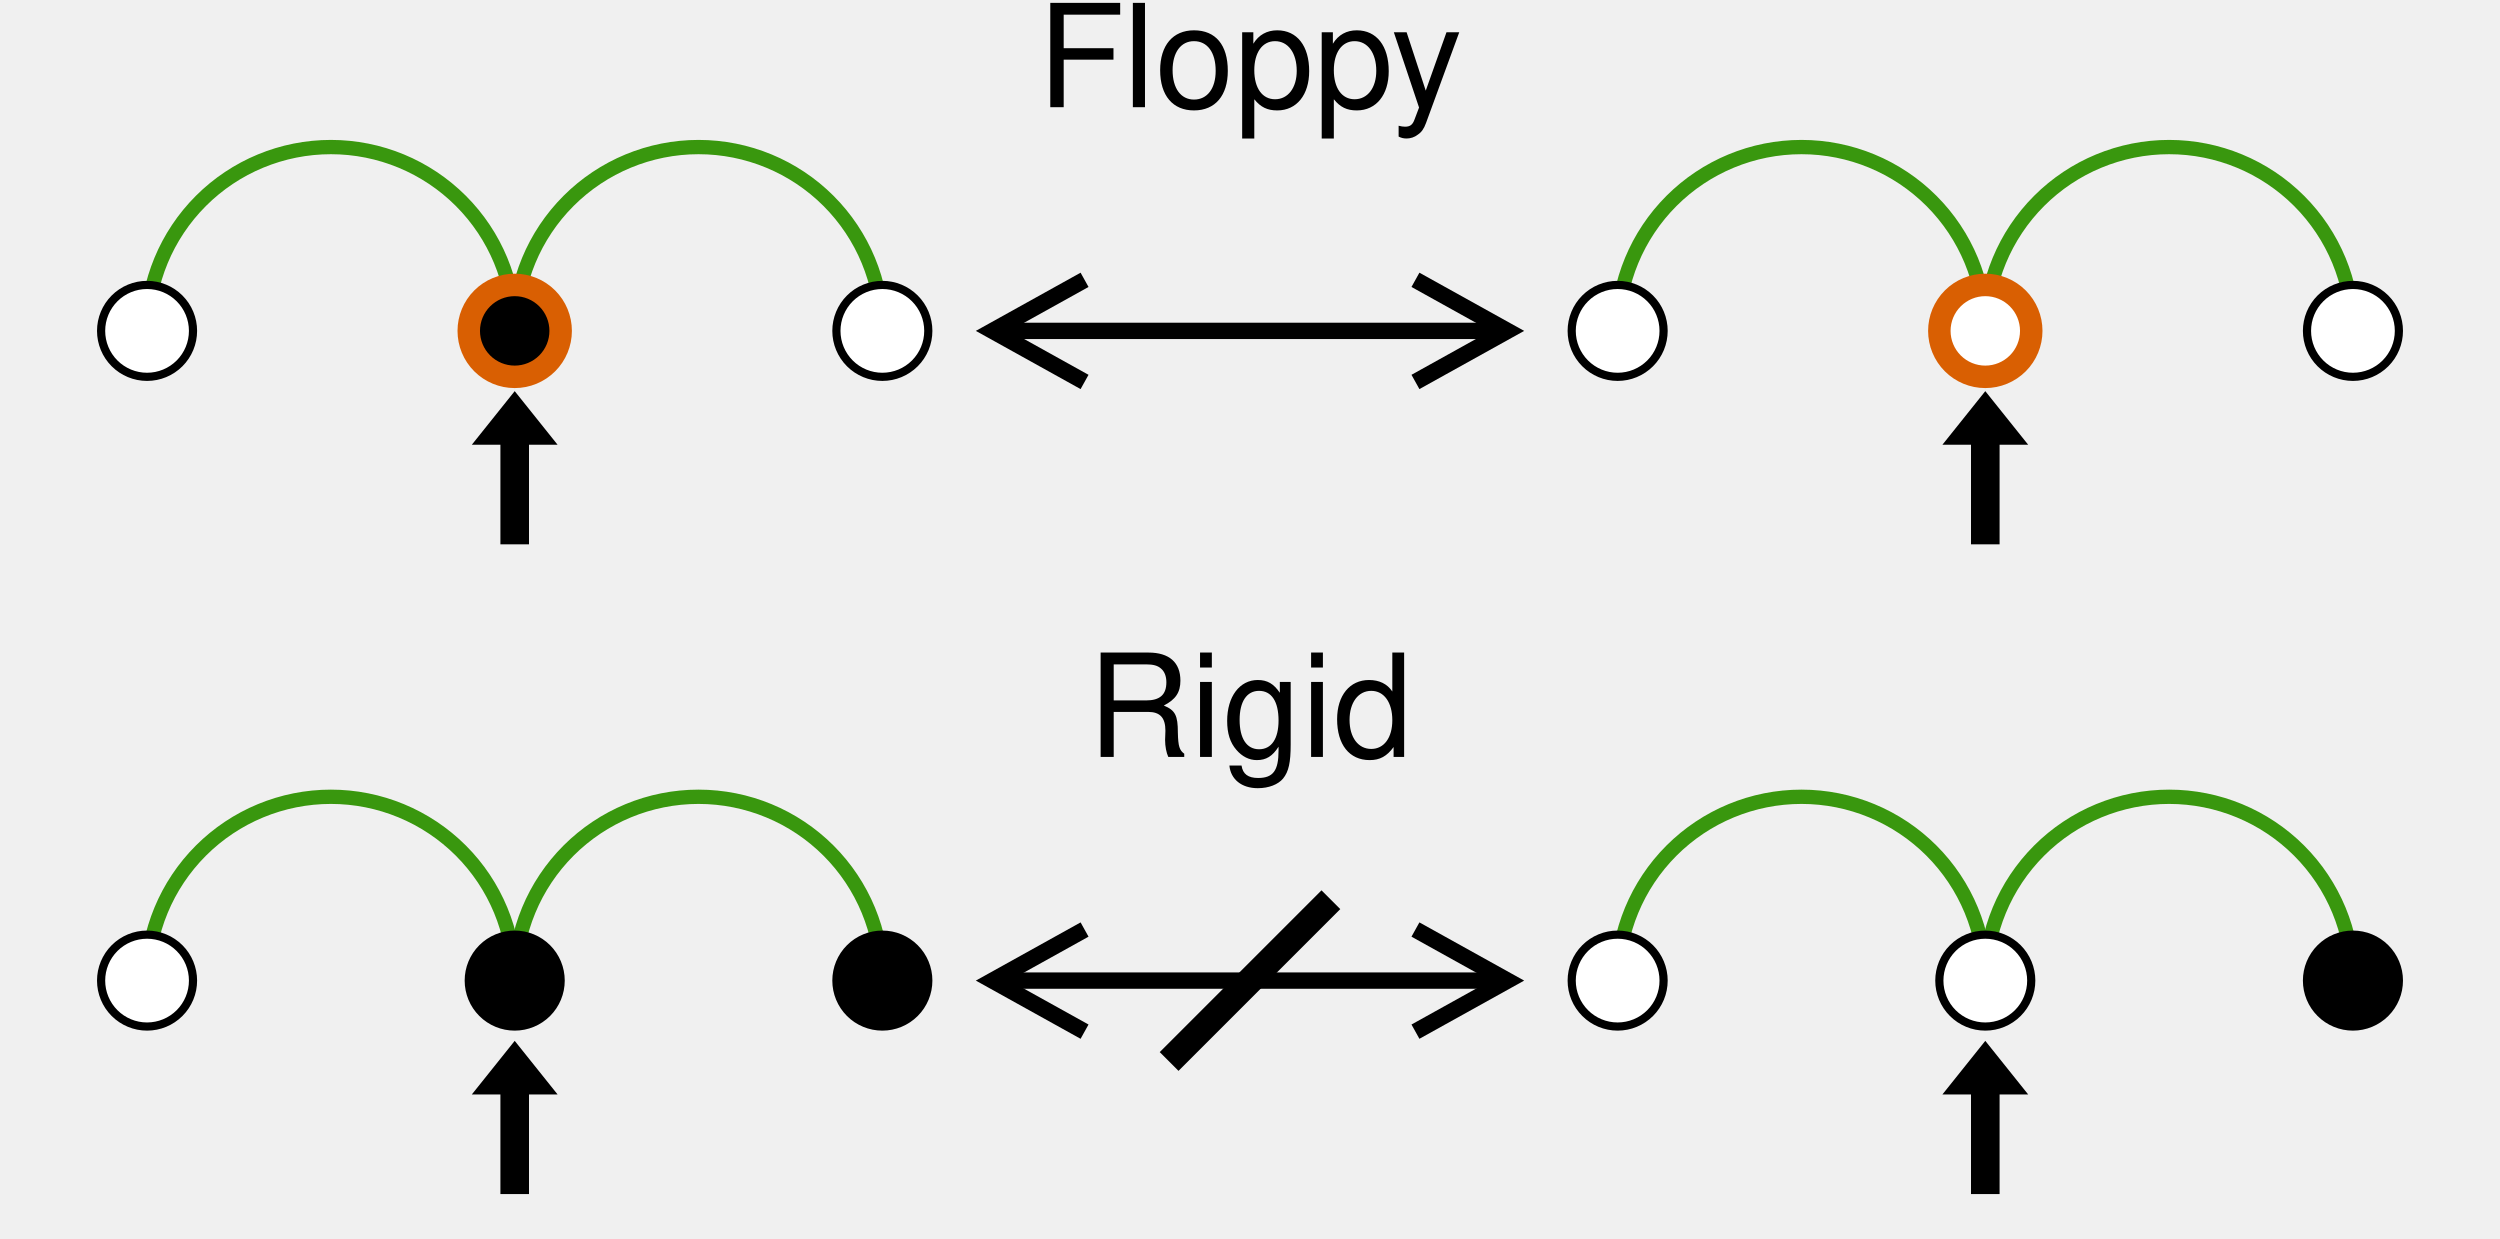
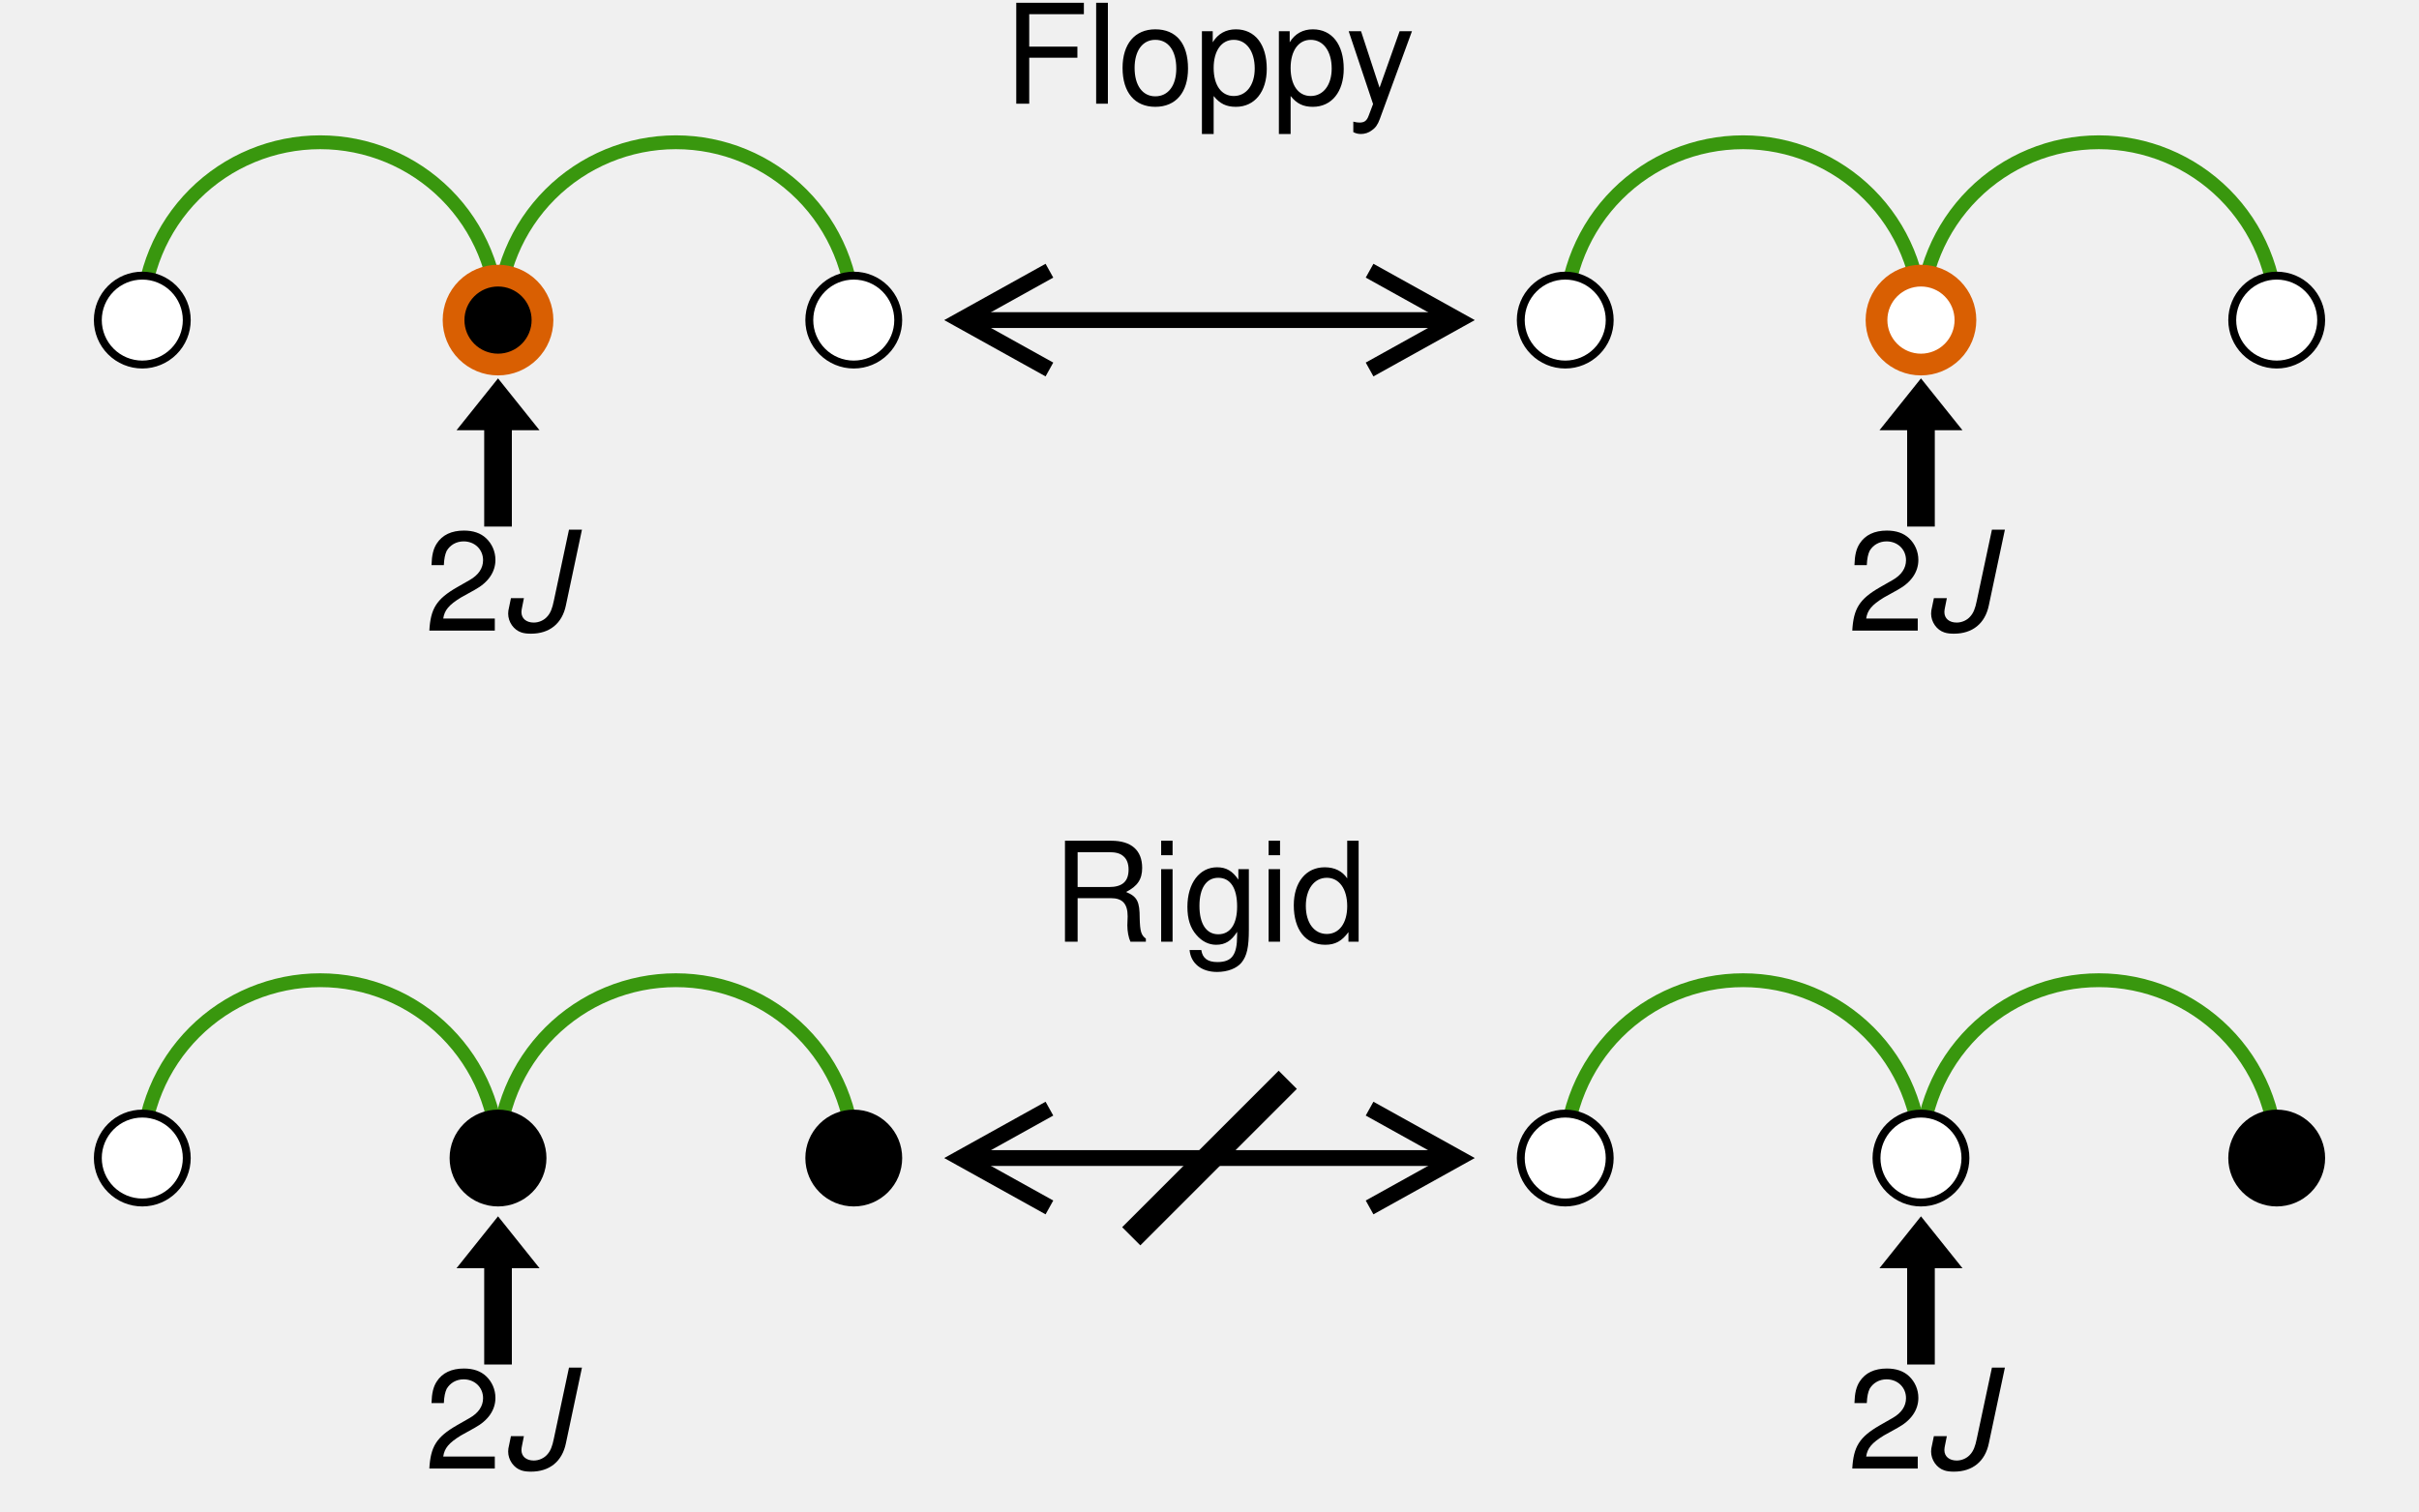
- <svg xmlns="http://www.w3.org/2000/svg" xmlns:xlink="http://www.w3.org/1999/xlink" width="122.4pt" height="60.62pt" viewBox="0 0 122.4 60.62" version="1.1">
+ <svg xmlns="http://www.w3.org/2000/svg" xmlns:xlink="http://www.w3.org/1999/xlink" width="122.4pt" height="76.499pt" viewBox="0 0 122.4 76.499" version="1.1">
  <defs>
    <style type="text/css">*{stroke-linejoin: round; stroke-linecap: butt}</style>
  </defs>
  <g id="figure_1">
    <g id="patch_1">
-       <path d="M 0 60.62  L 122.4 60.62  L 122.4 0  L 0 0  L 0 60.62  z " style="fill: none" />
+       <path d="M 0 76.499  L 122.4 76.499  L 122.4 0  L 0 0  L 0 76.499  z " style="fill: none" />
    </g>
    <g id="axes_1">
      <g id="patch_2">
-         <path d="M 25.2 16.2  C 25.2 13.814 24.251 11.523 22.564 9.836  C 20.877 8.149 18.586 7.2 16.2 7.2  C 13.814 7.2 11.523 8.149 9.836 9.836  C 8.149 11.523 7.2 13.814 7.2 16.2  " clip-path="url(#p052e24263b)" style="fill: none; stroke: #39970e; stroke-width: 0.7; stroke-linejoin: miter" />
+         <path d="M 25.2 16.2  C 25.2 13.814 24.251 11.523 22.564 9.836  C 20.877 8.149 18.586 7.2 16.2 7.2  C 13.814 7.2 11.523 8.149 9.836 9.836  C 8.149 11.523 7.2 13.814 7.2 16.2  " clip-path="url(#p61d88753b9)" style="fill: none; stroke: #39970e; stroke-width: 0.7; stroke-linejoin: miter" />
      </g>
      <g id="patch_3">
-         <path d="M 43.2 16.2  C 43.2 13.814 42.251 11.523 40.564 9.836  C 38.877 8.149 36.586 7.2 34.2 7.2  C 31.814 7.2 29.523 8.149 27.836 9.836  C 26.149 11.523 25.2 13.814 25.2 16.2  " clip-path="url(#p052e24263b)" style="fill: none; stroke: #39970e; stroke-width: 0.7; stroke-linejoin: miter" />
+         <path d="M 43.2 16.2  C 43.2 13.814 42.251 11.523 40.564 9.836  C 38.877 8.149 36.586 7.2 34.2 7.2  C 31.814 7.2 29.523 8.149 27.836 9.836  C 26.149 11.523 25.2 13.814 25.2 16.2  " clip-path="url(#p61d88753b9)" style="fill: none; stroke: #39970e; stroke-width: 0.7; stroke-linejoin: miter" />
      </g>
      <g id="patch_4">
-         <path d="M 97.2 16.2  C 97.2 13.814 96.251 11.523 94.564 9.836  C 92.877 8.149 90.586 7.2 88.2 7.2  C 85.814 7.2 83.523 8.149 81.836 9.836  C 80.149 11.523 79.2 13.814 79.2 16.2  " clip-path="url(#p052e24263b)" style="fill: none; stroke: #39970e; stroke-width: 0.7; stroke-linejoin: miter" />
+         <path d="M 97.2 16.2  C 97.2 13.814 96.251 11.523 94.564 9.836  C 92.877 8.149 90.586 7.2 88.2 7.2  C 85.814 7.2 83.523 8.149 81.836 9.836  C 80.149 11.523 79.2 13.814 79.2 16.2  " clip-path="url(#p61d88753b9)" style="fill: none; stroke: #39970e; stroke-width: 0.7; stroke-linejoin: miter" />
      </g>
      <g id="patch_5">
-         <path d="M 115.2 16.2  C 115.2 13.814 114.251 11.523 112.564 9.836  C 110.877 8.149 108.586 7.2 106.2 7.2  C 103.814 7.2 101.523 8.149 99.836 9.836  C 98.149 11.523 97.2 13.814 97.2 16.2  " clip-path="url(#p052e24263b)" style="fill: none; stroke: #39970e; stroke-width: 0.7; stroke-linejoin: miter" />
+         <path d="M 115.2 16.2  C 115.2 13.814 114.251 11.523 112.564 9.836  C 110.877 8.149 108.586 7.2 106.2 7.2  C 103.814 7.2 101.523 8.149 99.836 9.836  C 98.149 11.523 97.2 13.814 97.2 16.2  " clip-path="url(#p61d88753b9)" style="fill: none; stroke: #39970e; stroke-width: 0.7; stroke-linejoin: miter" />
      </g>
      <g id="patch_6">
        <path d="M 25.2 19.15  L 27.3 21.775  L 25.9 21.775  L 25.9 26.65  L 24.5 26.65  L 24.5 21.775  L 23.1 21.775  z " />
      </g>
+       <g id="text_1">
+         <g transform="translate(21.49 32.9)">
+           <text>
+             <tspan x="0" y="-0.984" style="font-size: 7px; font-family: 'Helvetica'">2</tspan>
+             <tspan x="3.893" y="-0.984" style="font-style: oblique; font-size: 7px; font-family: 'Helvetica'">J</tspan>
+           </text>
+         </g>
+       </g>
      <g id="patch_7">
        <path d="M 97.2 19.15  L 99.3 21.775  L 97.9 21.775  L 97.9 26.65  L 96.5 26.65  L 96.5 21.775  L 95.1 21.775  z " />
      </g>
-       <g id="text_1">
+       <g id="text_2">
+         <g transform="translate(93.49 32.9)">
+           <text>
+             <tspan x="0" y="-0.984" style="font-size: 7px; font-family: 'Helvetica'">2</tspan>
+             <tspan x="3.893" y="-0.984" style="font-style: oblique; font-size: 7px; font-family: 'Helvetica'">J</tspan>
+           </text>
+         </g>
+       </g>
+       <g id="text_3">
        <text style="font-size: 7px; font-family: 'Helvetica', 'Arial', sans-serif; text-anchor: middle" x="61.2" y="5.25" transform="rotate(-0 61.2 5.25)">Floppy</text>
      </g>
      <g id="PathCollection_1">
        <defs>
-           <path id="m7fb2de1fd0" d="M 0 2.25  C 0.597 2.25 1.169 2.013 1.591 1.591  C 2.013 1.169 2.25 0.597 2.25 0  C 2.25 -0.597 2.013 -1.169 1.591 -1.591  C 1.169 -2.013 0.597 -2.25 0 -2.25  C -0.597 -2.25 -1.169 -2.013 -1.591 -1.591  C -2.013 -1.169 -2.25 -0.597 -2.25 0  C -2.25 0.597 -2.013 1.169 -1.591 1.591  C -1.169 2.013 -0.597 2.25 0 2.25  z " style="stroke: #000000; stroke-width: 0.4" />
+           <path id="ma93aa2fd22" d="M 0 2.25  C 0.597 2.25 1.169 2.013 1.591 1.591  C 2.013 1.169 2.25 0.597 2.25 0  C 2.25 -0.597 2.013 -1.169 1.591 -1.591  C 1.169 -2.013 0.597 -2.25 0 -2.25  C -0.597 -2.25 -1.169 -2.013 -1.591 -1.591  C -2.013 -1.169 -2.25 -0.597 -2.25 0  C -2.25 0.597 -2.013 1.169 -1.591 1.591  C -1.169 2.013 -0.597 2.25 0 2.25  z " style="stroke: #000000; stroke-width: 0.4" />
        </defs>
-         <g clip-path="url(#p052e24263b)">
-           <use xlink:href="#m7fb2de1fd0" x="7.2" y="16.2" style="fill: #ffffff; stroke: #000000; stroke-width: 0.4" />
+         <g clip-path="url(#p61d88753b9)">
+           <use xlink:href="#ma93aa2fd22" x="7.2" y="16.2" style="fill: #ffffff; stroke: #000000; stroke-width: 0.4" />
        </g>
      </g>
      <g id="PathCollection_2">
-         <g clip-path="url(#p052e24263b)">
-           <use xlink:href="#m7fb2de1fd0" x="43.2" y="16.2" style="fill: #ffffff; stroke: #000000; stroke-width: 0.4" />
+         <g clip-path="url(#p61d88753b9)">
+           <use xlink:href="#ma93aa2fd22" x="43.2" y="16.2" style="fill: #ffffff; stroke: #000000; stroke-width: 0.4" />
        </g>
      </g>
      <g id="PathCollection_3">
        <defs>
-           <path id="m835a043ef0" d="M 0 2.25  C 0.597 2.25 1.169 2.013 1.591 1.591  C 2.013 1.169 2.25 0.597 2.25 0  C 2.25 -0.597 2.013 -1.169 1.591 -1.591  C 1.169 -2.013 0.597 -2.25 0 -2.25  C -0.597 -2.25 -1.169 -2.013 -1.591 -1.591  C -2.013 -1.169 -2.25 -0.597 -2.25 0  C -2.25 0.597 -2.013 1.169 -1.591 1.591  C -1.169 2.013 -0.597 2.25 0 2.25  z " style="stroke: #d95f02; stroke-width: 1.1" />
+           <path id="m2b19808bfc" d="M 0 2.25  C 0.597 2.25 1.169 2.013 1.591 1.591  C 2.013 1.169 2.25 0.597 2.25 0  C 2.25 -0.597 2.013 -1.169 1.591 -1.591  C 1.169 -2.013 0.597 -2.25 0 -2.25  C -0.597 -2.25 -1.169 -2.013 -1.591 -1.591  C -2.013 -1.169 -2.25 -0.597 -2.25 0  C -2.25 0.597 -2.013 1.169 -1.591 1.591  C -1.169 2.013 -0.597 2.25 0 2.25  z " style="stroke: #d95f02; stroke-width: 1.1" />
        </defs>
-         <g clip-path="url(#p052e24263b)">
-           <use xlink:href="#m835a043ef0" x="25.2" y="16.2" style="stroke: #d95f02; stroke-width: 1.1" />
+         <g clip-path="url(#p61d88753b9)">
+           <use xlink:href="#m2b19808bfc" x="25.2" y="16.2" style="stroke: #d95f02; stroke-width: 1.1" />
        </g>
      </g>
      <g id="PathCollection_4">
-         <g clip-path="url(#p052e24263b)">
-           <use xlink:href="#m7fb2de1fd0" x="79.2" y="16.2" style="fill: #ffffff; stroke: #000000; stroke-width: 0.4" />
+         <g clip-path="url(#p61d88753b9)">
+           <use xlink:href="#ma93aa2fd22" x="79.2" y="16.2" style="fill: #ffffff; stroke: #000000; stroke-width: 0.4" />
        </g>
      </g>
      <g id="PathCollection_5">
-         <g clip-path="url(#p052e24263b)">
-           <use xlink:href="#m7fb2de1fd0" x="115.2" y="16.2" style="fill: #ffffff; stroke: #000000; stroke-width: 0.4" />
+         <g clip-path="url(#p61d88753b9)">
+           <use xlink:href="#ma93aa2fd22" x="115.2" y="16.2" style="fill: #ffffff; stroke: #000000; stroke-width: 0.4" />
        </g>
      </g>
      <g id="PathCollection_6">
        <defs>
-           <path id="mf0bc715dd9" d="M 0 2.25  C 0.597 2.25 1.169 2.013 1.591 1.591  C 2.013 1.169 2.25 0.597 2.25 0  C 2.25 -0.597 2.013 -1.169 1.591 -1.591  C 1.169 -2.013 0.597 -2.25 0 -2.25  C -0.597 -2.25 -1.169 -2.013 -1.591 -1.591  C -2.013 -1.169 -2.25 -0.597 -2.25 0  C -2.25 0.597 -2.013 1.169 -1.591 1.591  C -1.169 2.013 -0.597 2.25 0 2.25  z " style="stroke: #d95f02; stroke-width: 1.1" />
+           <path id="mbfd2499562" d="M 0 2.25  C 0.597 2.25 1.169 2.013 1.591 1.591  C 2.013 1.169 2.25 0.597 2.25 0  C 2.25 -0.597 2.013 -1.169 1.591 -1.591  C 1.169 -2.013 0.597 -2.25 0 -2.25  C -0.597 -2.25 -1.169 -2.013 -1.591 -1.591  C -2.013 -1.169 -2.25 -0.597 -2.25 0  C -2.25 0.597 -2.013 1.169 -1.591 1.591  C -1.169 2.013 -0.597 2.25 0 2.25  z " style="stroke: #d95f02; stroke-width: 1.1" />
        </defs>
-         <g clip-path="url(#p052e24263b)">
-           <use xlink:href="#mf0bc715dd9" x="97.2" y="16.2" style="fill: #ffffff; stroke: #d95f02; stroke-width: 1.1" />
+         <g clip-path="url(#p61d88753b9)">
+           <use xlink:href="#mbfd2499562" x="97.2" y="16.2" style="fill: #ffffff; stroke: #d95f02; stroke-width: 1.1" />
        </g>
      </g>
      <g id="line2d_1">
-         <path d="M 48.6 16.2  L 73.8 16.2  " clip-path="url(#p052e24263b)" style="fill: none; stroke: #000000; stroke-width: 0.8; stroke-linejoin: miter" />
+         <path d="M 48.6 16.2  L 73.8 16.2  " clip-path="url(#p61d88753b9)" style="fill: none; stroke: #000000; stroke-width: 0.8; stroke-linejoin: miter" />
      </g>
      <g id="line2d_2">
-         <path d="M 69.3 13.7  L 73.8 16.2  L 69.3 18.7  " clip-path="url(#p052e24263b)" style="fill: none; stroke: #000000; stroke-width: 0.8; stroke-linejoin: miter" />
+         <path d="M 69.3 13.7  L 73.8 16.2  L 69.3 18.7  " clip-path="url(#p61d88753b9)" style="fill: none; stroke: #000000; stroke-width: 0.8; stroke-linejoin: miter" />
      </g>
      <g id="line2d_3">
-         <path d="M 53.1 13.7  L 48.6 16.2  L 53.1 18.7  " clip-path="url(#p052e24263b)" style="fill: none; stroke: #000000; stroke-width: 0.8; stroke-linejoin: miter" />
+         <path d="M 53.1 13.7  L 48.6 16.2  L 53.1 18.7  " clip-path="url(#p61d88753b9)" style="fill: none; stroke: #000000; stroke-width: 0.8; stroke-linejoin: miter" />
      </g>
    </g>
    <g id="axes_2">
      <g id="patch_8">
-         <path d="M 25.2 48.01  C 25.2 45.624 24.251 43.333 22.564 41.646  C 20.877 39.959 18.586 39.01 16.2 39.01  C 13.814 39.01 11.523 39.959 9.836 41.646  C 8.149 43.333 7.2 45.624 7.2 48.01  " clip-path="url(#pc78299685e)" style="fill: none; stroke: #39970e; stroke-width: 0.7; stroke-linejoin: miter" />
+         <path d="M 25.2 58.61  C 25.2 56.224 24.251 53.933 22.564 52.246  C 20.877 50.559 18.586 49.61 16.2 49.61  C 13.814 49.61 11.523 50.559 9.836 52.246  C 8.149 53.933 7.2 56.224 7.2 58.61  " clip-path="url(#p3a5f69dccd)" style="fill: none; stroke: #39970e; stroke-width: 0.7; stroke-linejoin: miter" />
      </g>
      <g id="patch_9">
-         <path d="M 43.2 48.01  C 43.2 45.624 42.251 43.333 40.564 41.646  C 38.877 39.959 36.586 39.01 34.2 39.01  C 31.814 39.01 29.523 39.959 27.836 41.646  C 26.149 43.333 25.2 45.624 25.2 48.01  " clip-path="url(#pc78299685e)" style="fill: none; stroke: #39970e; stroke-width: 0.7; stroke-linejoin: miter" />
+         <path d="M 43.2 58.61  C 43.2 56.224 42.251 53.933 40.564 52.246  C 38.877 50.559 36.586 49.61 34.2 49.61  C 31.814 49.61 29.523 50.559 27.836 52.246  C 26.149 53.933 25.2 56.224 25.2 58.61  " clip-path="url(#p3a5f69dccd)" style="fill: none; stroke: #39970e; stroke-width: 0.7; stroke-linejoin: miter" />
      </g>
      <g id="patch_10">
-         <path d="M 97.2 48.01  C 97.2 45.624 96.251 43.333 94.564 41.646  C 92.877 39.959 90.586 39.01 88.2 39.01  C 85.814 39.01 83.523 39.959 81.836 41.646  C 80.149 43.333 79.2 45.624 79.2 48.01  " clip-path="url(#pc78299685e)" style="fill: none; stroke: #39970e; stroke-width: 0.7; stroke-linejoin: miter" />
+         <path d="M 97.2 58.61  C 97.2 56.224 96.251 53.933 94.564 52.246  C 92.877 50.559 90.586 49.61 88.2 49.61  C 85.814 49.61 83.523 50.559 81.836 52.246  C 80.149 53.933 79.2 56.224 79.2 58.61  " clip-path="url(#p3a5f69dccd)" style="fill: none; stroke: #39970e; stroke-width: 0.7; stroke-linejoin: miter" />
      </g>
      <g id="patch_11">
-         <path d="M 115.2 48.01  C 115.2 45.624 114.251 43.333 112.564 41.646  C 110.877 39.959 108.586 39.01 106.2 39.01  C 103.814 39.01 101.523 39.959 99.836 41.646  C 98.149 43.333 97.2 45.624 97.2 48.01  " clip-path="url(#pc78299685e)" style="fill: none; stroke: #39970e; stroke-width: 0.7; stroke-linejoin: miter" />
+         <path d="M 115.2 58.61  C 115.2 56.224 114.251 53.933 112.564 52.246  C 110.877 50.559 108.586 49.61 106.2 49.61  C 103.814 49.61 101.523 50.559 99.836 52.246  C 98.149 53.933 97.2 56.224 97.2 58.61  " clip-path="url(#p3a5f69dccd)" style="fill: none; stroke: #39970e; stroke-width: 0.7; stroke-linejoin: miter" />
      </g>
      <g id="patch_12">
-         <path d="M 25.2 50.96  L 27.3 53.585  L 25.9 53.585  L 25.9 58.46  L 24.5 58.46  L 24.5 53.585  L 23.1 53.585  z " />
+         <path d="M 25.2 61.56  L 27.3 64.185  L 25.9 64.185  L 25.9 69.06  L 24.5 69.06  L 24.5 64.185  L 23.1 64.185  z " />
+       </g>
+       <g id="text_4">
+         <g transform="translate(21.49 75.31)">
+           <text>
+             <tspan x="0" y="-0.984" style="font-size: 7px; font-family: 'Helvetica'">2</tspan>
+             <tspan x="3.893" y="-0.984" style="font-style: oblique; font-size: 7px; font-family: 'Helvetica'">J</tspan>
+           </text>
+         </g>
      </g>
      <g id="patch_13">
-         <path d="M 97.2 50.96  L 99.3 53.585  L 97.9 53.585  L 97.9 58.46  L 96.5 58.46  L 96.5 53.585  L 95.1 53.585  z " />
+         <path d="M 97.2 61.56  L 99.3 64.185  L 97.9 64.185  L 97.9 69.06  L 96.5 69.06  L 96.5 64.185  L 95.1 64.185  z " />
      </g>
-       <g id="text_2">
-         <text style="font-size: 7px; font-family: 'Helvetica', 'Arial', sans-serif; text-anchor: middle" x="61.2" y="37.06" transform="rotate(-0 61.2 37.06)">Rigid</text>
+       <g id="text_5">
+         <g transform="translate(93.49 75.31)">
+           <text>
+             <tspan x="0" y="-0.984" style="font-size: 7px; font-family: 'Helvetica'">2</tspan>
+             <tspan x="3.893" y="-0.984" style="font-style: oblique; font-size: 7px; font-family: 'Helvetica'">J</tspan>
+           </text>
+         </g>
+       </g>
+       <g id="text_6">
+         <text style="font-size: 7px; font-family: 'Helvetica', 'Arial', sans-serif; text-anchor: middle" x="61.2" y="47.66" transform="rotate(-0 61.2 47.66)">Rigid</text>
      </g>
      <g id="PathCollection_7">
-         <g clip-path="url(#pc78299685e)">
-           <use xlink:href="#m7fb2de1fd0" x="7.2" y="48.01" style="fill: #ffffff; stroke: #000000; stroke-width: 0.4" />
+         <g clip-path="url(#p3a5f69dccd)">
+           <use xlink:href="#ma93aa2fd22" x="7.2" y="58.61" style="fill: #ffffff; stroke: #000000; stroke-width: 0.4" />
        </g>
      </g>
      <g id="PathCollection_8">
        <defs>
-           <path id="m42f62fa16e" d="M 0 2.25  C 0.597 2.25 1.169 2.013 1.591 1.591  C 2.013 1.169 2.25 0.597 2.25 0  C 2.25 -0.597 2.013 -1.169 1.591 -1.591  C 1.169 -2.013 0.597 -2.25 0 -2.25  C -0.597 -2.25 -1.169 -2.013 -1.591 -1.591  C -2.013 -1.169 -2.25 -0.597 -2.25 0  C -2.25 0.597 -2.013 1.169 -1.591 1.591  C -1.169 2.013 -0.597 2.25 0 2.25  z " style="stroke: #000000; stroke-width: 0.4" />
+           <path id="m7dc169ce47" d="M 0 2.25  C 0.597 2.25 1.169 2.013 1.591 1.591  C 2.013 1.169 2.25 0.597 2.25 0  C 2.25 -0.597 2.013 -1.169 1.591 -1.591  C 1.169 -2.013 0.597 -2.25 0 -2.25  C -0.597 -2.25 -1.169 -2.013 -1.591 -1.591  C -2.013 -1.169 -2.25 -0.597 -2.25 0  C -2.25 0.597 -2.013 1.169 -1.591 1.591  C -1.169 2.013 -0.597 2.25 0 2.25  z " style="stroke: #000000; stroke-width: 0.4" />
        </defs>
-         <g clip-path="url(#pc78299685e)">
-           <use xlink:href="#m42f62fa16e" x="43.2" y="48.01" style="stroke: #000000; stroke-width: 0.4" />
+         <g clip-path="url(#p3a5f69dccd)">
+           <use xlink:href="#m7dc169ce47" x="43.2" y="58.61" style="stroke: #000000; stroke-width: 0.4" />
        </g>
      </g>
      <g id="PathCollection_9">
-         <g clip-path="url(#pc78299685e)">
-           <use xlink:href="#m42f62fa16e" x="25.2" y="48.01" style="stroke: #000000; stroke-width: 0.4" />
+         <g clip-path="url(#p3a5f69dccd)">
+           <use xlink:href="#m7dc169ce47" x="25.2" y="58.61" style="stroke: #000000; stroke-width: 0.4" />
        </g>
      </g>
      <g id="PathCollection_10">
-         <g clip-path="url(#pc78299685e)">
-           <use xlink:href="#m7fb2de1fd0" x="79.2" y="48.01" style="fill: #ffffff; stroke: #000000; stroke-width: 0.4" />
+         <g clip-path="url(#p3a5f69dccd)">
+           <use xlink:href="#ma93aa2fd22" x="79.2" y="58.61" style="fill: #ffffff; stroke: #000000; stroke-width: 0.4" />
        </g>
      </g>
      <g id="PathCollection_11">
-         <g clip-path="url(#pc78299685e)">
-           <use xlink:href="#m42f62fa16e" x="115.2" y="48.01" style="stroke: #000000; stroke-width: 0.4" />
+         <g clip-path="url(#p3a5f69dccd)">
+           <use xlink:href="#m7dc169ce47" x="115.2" y="58.61" style="stroke: #000000; stroke-width: 0.4" />
        </g>
      </g>
      <g id="PathCollection_12">
-         <g clip-path="url(#pc78299685e)">
-           <use xlink:href="#m7fb2de1fd0" x="97.2" y="48.01" style="fill: #ffffff; stroke: #000000; stroke-width: 0.4" />
+         <g clip-path="url(#p3a5f69dccd)">
+           <use xlink:href="#ma93aa2fd22" x="97.2" y="58.61" style="fill: #ffffff; stroke: #000000; stroke-width: 0.4" />
        </g>
      </g>
      <g id="line2d_4">
-         <path d="M 48.6 48.01  L 73.8 48.01  " clip-path="url(#pc78299685e)" style="fill: none; stroke: #000000; stroke-width: 0.8; stroke-linejoin: miter" />
+         <path d="M 48.6 58.61  L 73.8 58.61  " clip-path="url(#p3a5f69dccd)" style="fill: none; stroke: #000000; stroke-width: 0.8; stroke-linejoin: miter" />
      </g>
      <g id="line2d_5">
-         <path d="M 69.3 45.51  L 73.8 48.01  L 69.3 50.51  " clip-path="url(#pc78299685e)" style="fill: none; stroke: #000000; stroke-width: 0.8; stroke-linejoin: miter" />
+         <path d="M 69.3 56.11  L 73.8 58.61  L 69.3 61.11  " clip-path="url(#p3a5f69dccd)" style="fill: none; stroke: #000000; stroke-width: 0.8; stroke-linejoin: miter" />
      </g>
      <g id="line2d_6">
-         <path d="M 53.1 45.51  L 48.6 48.01  L 53.1 50.51  " clip-path="url(#pc78299685e)" style="fill: none; stroke: #000000; stroke-width: 0.8; stroke-linejoin: miter" />
+         <path d="M 53.1 56.11  L 48.6 58.61  L 53.1 61.11  " clip-path="url(#p3a5f69dccd)" style="fill: none; stroke: #000000; stroke-width: 0.8; stroke-linejoin: miter" />
      </g>
      <g id="line2d_7">
-         <path d="M 57.24 51.97  L 65.16 44.05  " clip-path="url(#pc78299685e)" style="fill: none; stroke: #000000; stroke-width: 1.3" />
+         <path d="M 57.24 62.57  L 65.16 54.65  " clip-path="url(#p3a5f69dccd)" style="fill: none; stroke: #000000; stroke-width: 1.3" />
      </g>
    </g>
  </g>
  <defs>
-     <clipPath id="p052e24263b">
+     <clipPath id="p61d88753b9">
      <rect x="0" y="0" width="122.4" height="28.81" />
    </clipPath>
-     <clipPath id="pc78299685e">
-       <rect x="0" y="31.81" width="122.4" height="28.81" />
+     <clipPath id="p3a5f69dccd">
+       <rect x="0" y="42.41" width="122.4" height="28.81" />
    </clipPath>
  </defs>
</svg>
